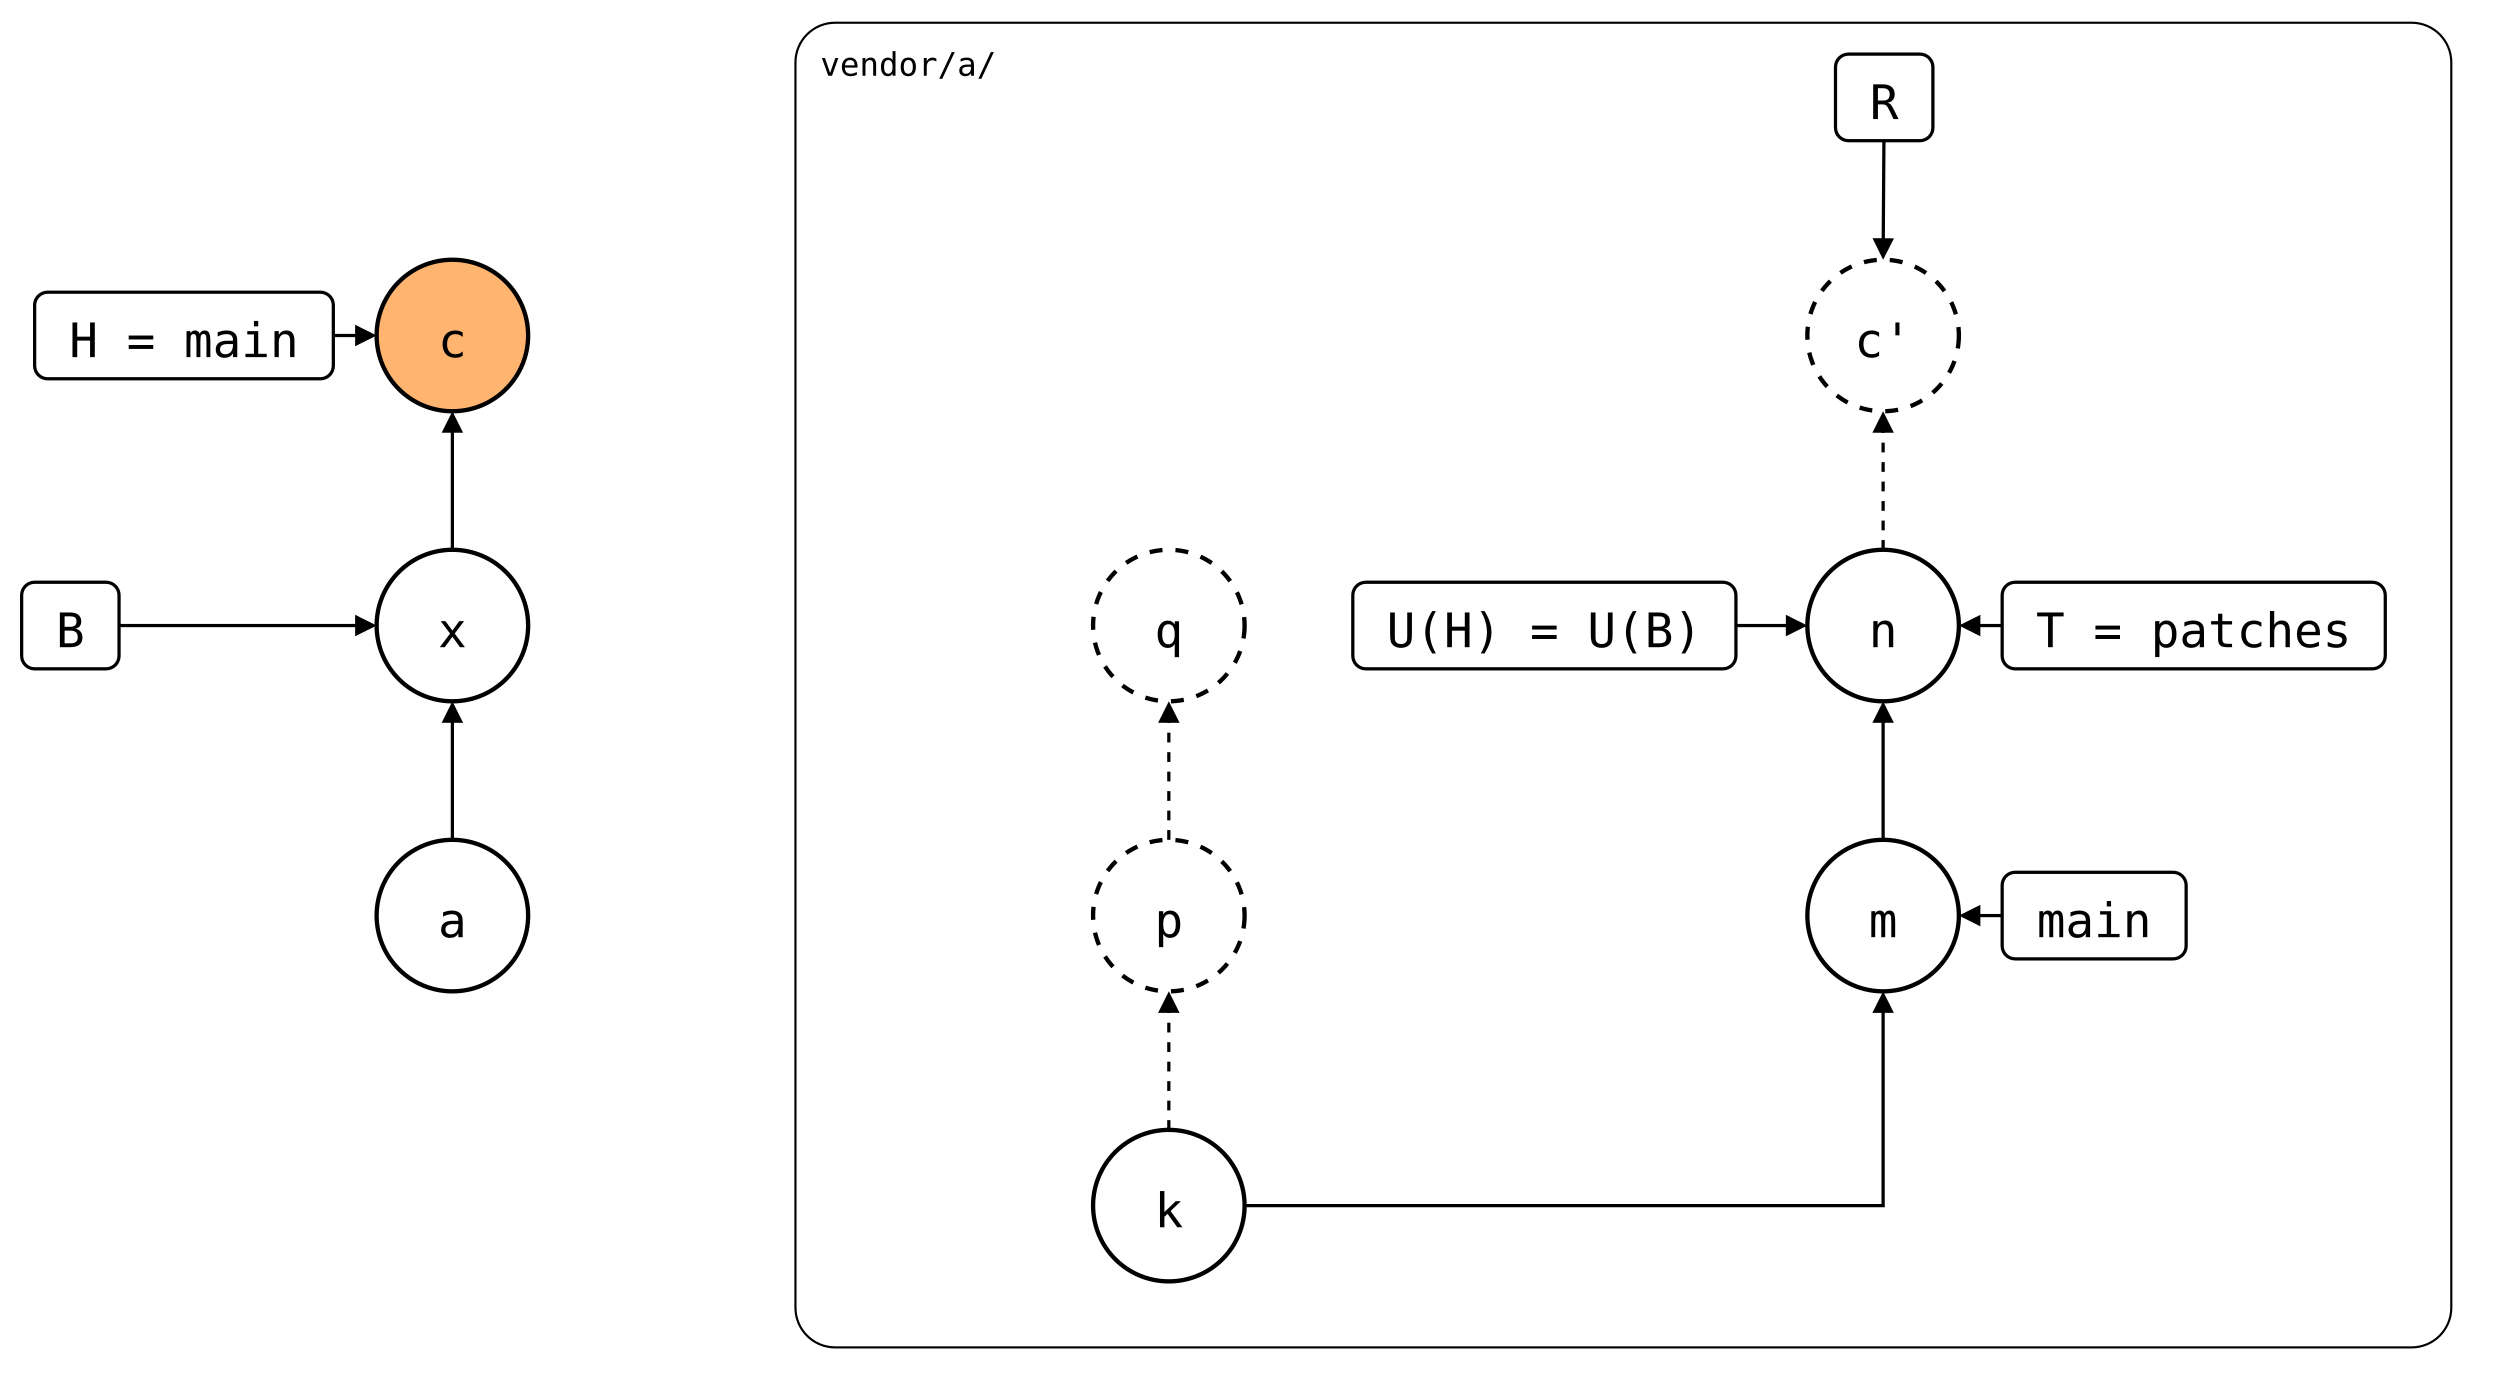
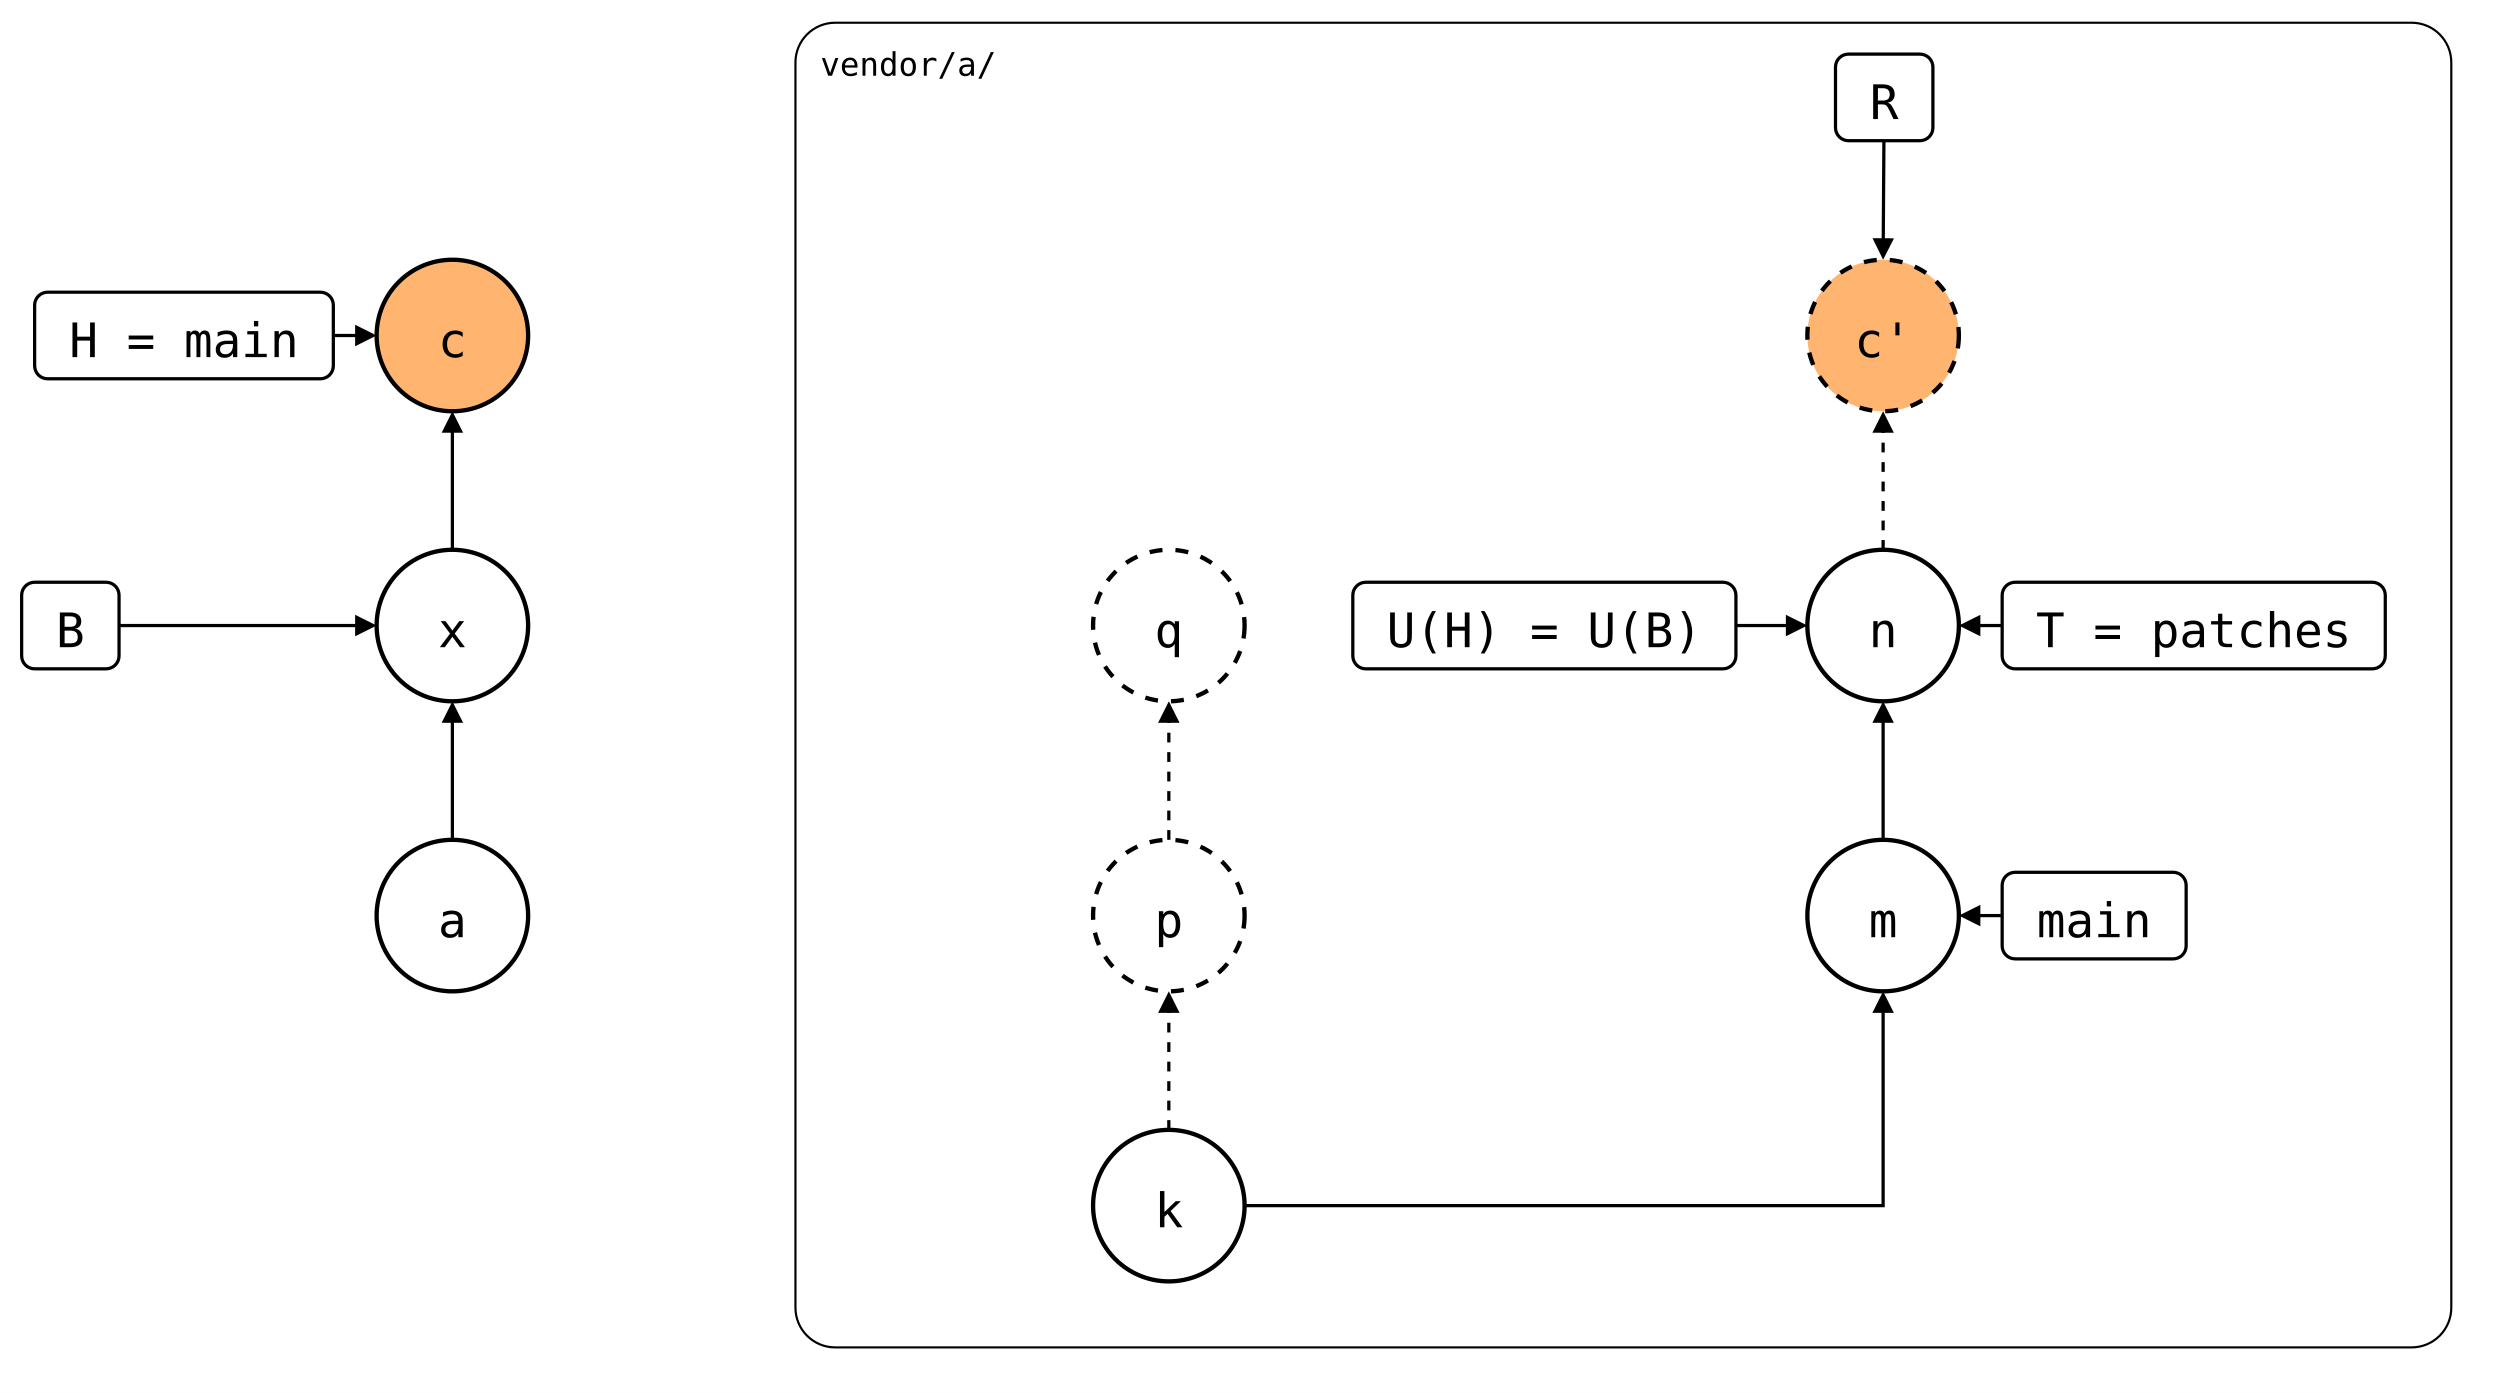
- <svg xmlns="http://www.w3.org/2000/svg" style="background: #ffffff; background-color: light-dark(#ffffff, #121212); color-scheme: light dark;" version="1.1" width="1155px" height="644px" viewBox="0 0 1155 644" id="ge-svg-wr0S_TlUBBUvi3v_3oKM" content="&lt;mxfile host=&quot;Electron&quot;&gt;&#10;  &lt;diagram name=&quot;rebased-onto-pull&quot; id=&quot;rebased-onto-pull&quot;&gt;&#10;    &lt;mxGraphModel grid=&quot;0&quot; gridSize=&quot;10&quot; guides=&quot;1&quot; tooltips=&quot;1&quot; connect=&quot;1&quot; arrows=&quot;1&quot; fold=&quot;0&quot; page=&quot;0&quot; pageScale=&quot;1&quot; pageWidth=&quot;850&quot; pageHeight=&quot;1100&quot; background=&quot;#ffffff&quot; math=&quot;0&quot; shadow=&quot;0&quot;&gt;&#10;      &lt;root&gt;&#10;        &lt;mxCell id=&quot;0&quot; /&gt;&#10;        &lt;mxCell id=&quot;1&quot; parent=&quot;0&quot; /&gt;&#10;        &lt;mxCell id=&quot;lane&quot; parent=&quot;1&quot; style=&quot;rounded=1;arcSize=3;fillColor=none;strokeWidth=1;fontSize=15;verticalAlign=top;align=left;spacingLeft=10;spacingTop=4;fontFamily=Roboto Mono,monospace;&quot; value=&quot;vendor/a/&quot; vertex=&quot;1&quot;&gt;&#10;          &lt;mxGeometry height=&quot;612&quot; width=&quot;765&quot; x=&quot;422&quot; y=&quot;30&quot; as=&quot;geometry&quot; /&gt;&#10;        &lt;/mxCell&gt;&#10;        &lt;mxCell id=&quot;k&quot; parent=&quot;1&quot; style=&quot;ellipse;aspect=fixed;strokeWidth=2;fontSize=22;fontFamily=Roboto Mono,monospace;&quot; value=&quot;k&quot; vertex=&quot;1&quot;&gt;&#10;          &lt;mxGeometry height=&quot;70&quot; width=&quot;70&quot; x=&quot;560&quot; y=&quot;542&quot; as=&quot;geometry&quot; /&gt;&#10;        &lt;/mxCell&gt;&#10;        &lt;mxCell id=&quot;p&quot; parent=&quot;1&quot; style=&quot;ellipse;aspect=fixed;strokeWidth=2;fontSize=22;fontFamily=Roboto Mono,monospace;dashed=1;&quot; value=&quot;p&quot; vertex=&quot;1&quot;&gt;&#10;          &lt;mxGeometry height=&quot;70&quot; width=&quot;70&quot; x=&quot;560&quot; y=&quot;408&quot; as=&quot;geometry&quot; /&gt;&#10;        &lt;/mxCell&gt;&#10;        &lt;mxCell id=&quot;q&quot; parent=&quot;1&quot; style=&quot;ellipse;aspect=fixed;strokeWidth=2;fontSize=22;fontFamily=Roboto Mono,monospace;dashed=1;&quot; value=&quot;q&quot; vertex=&quot;1&quot;&gt;&#10;          &lt;mxGeometry height=&quot;70&quot; width=&quot;70&quot; x=&quot;560&quot; y=&quot;274&quot; as=&quot;geometry&quot; /&gt;&#10;        &lt;/mxCell&gt;&#10;        &lt;mxCell id=&quot;m&quot; parent=&quot;1&quot; style=&quot;ellipse;aspect=fixed;strokeWidth=2;fontSize=22;fontFamily=Roboto Mono,monospace;&quot; value=&quot;m&quot; vertex=&quot;1&quot;&gt;&#10;          &lt;mxGeometry height=&quot;70&quot; width=&quot;70&quot; x=&quot;890&quot; y=&quot;408&quot; as=&quot;geometry&quot; /&gt;&#10;        &lt;/mxCell&gt;&#10;        &lt;mxCell id=&quot;n&quot; parent=&quot;1&quot; style=&quot;ellipse;aspect=fixed;strokeWidth=2;fontSize=22;fontFamily=Roboto Mono,monospace;&quot; value=&quot;n&quot; vertex=&quot;1&quot;&gt;&#10;          &lt;mxGeometry height=&quot;70&quot; width=&quot;70&quot; x=&quot;890&quot; y=&quot;274&quot; as=&quot;geometry&quot; /&gt;&#10;        &lt;/mxCell&gt;&#10;        &lt;mxCell id=&quot;c2&quot; parent=&quot;1&quot; style=&quot;ellipse;aspect=fixed;strokeWidth=2;fontSize=22;fontFamily=Roboto Mono,monospace;dashed=1;&quot; value=&quot;c&amp;#39;&quot; vertex=&quot;1&quot;&gt;&#10;          &lt;mxGeometry height=&quot;70&quot; width=&quot;70&quot; x=&quot;890&quot; y=&quot;140&quot; as=&quot;geometry&quot; /&gt;&#10;        &lt;/mxCell&gt;&#10;        &lt;mxCell id=&quot;a&quot; parent=&quot;1&quot; style=&quot;ellipse;aspect=fixed;strokeWidth=2;fontSize=22;fontFamily=Roboto Mono,monospace;&quot; value=&quot;a&quot; vertex=&quot;1&quot;&gt;&#10;          &lt;mxGeometry height=&quot;70&quot; width=&quot;70&quot; x=&quot;229&quot; y=&quot;408&quot; as=&quot;geometry&quot; /&gt;&#10;        &lt;/mxCell&gt;&#10;        &lt;mxCell id=&quot;x&quot; parent=&quot;1&quot; style=&quot;ellipse;aspect=fixed;strokeWidth=2;fontSize=22;fontFamily=Roboto Mono,monospace;&quot; value=&quot;x&quot; vertex=&quot;1&quot;&gt;&#10;          &lt;mxGeometry height=&quot;70&quot; width=&quot;70&quot; x=&quot;229&quot; y=&quot;274&quot; as=&quot;geometry&quot; /&gt;&#10;        &lt;/mxCell&gt;&#10;        &lt;mxCell id=&quot;c&quot; parent=&quot;1&quot; style=&quot;ellipse;aspect=fixed;strokeWidth=2;fontSize=22;fontFamily=Roboto Mono,monospace;fillColor=#FFB570;&quot; value=&quot;c&quot; vertex=&quot;1&quot;&gt;&#10;          &lt;mxGeometry height=&quot;70&quot; width=&quot;70&quot; x=&quot;229&quot; y=&quot;140&quot; as=&quot;geometry&quot; /&gt;&#10;        &lt;/mxCell&gt;&#10;        &lt;mxCell id=&quot;h&quot; parent=&quot;1&quot; style=&quot;rounded=1;strokeWidth=1.5;fontSize=22;fontFamily=Roboto Mono,monospace;&quot; value=&quot;H = main&quot; vertex=&quot;1&quot;&gt;&#10;          &lt;mxGeometry height=&quot;40&quot; width=&quot;138&quot; x=&quot;71&quot; y=&quot;155&quot; as=&quot;geometry&quot; /&gt;&#10;        &lt;/mxCell&gt;&#10;        &lt;mxCell id=&quot;bb&quot; parent=&quot;1&quot; style=&quot;rounded=1;strokeWidth=1.5;fontSize=22;fontFamily=Roboto Mono,monospace;&quot; value=&quot;B&quot; vertex=&quot;1&quot;&gt;&#10;          &lt;mxGeometry height=&quot;40&quot; width=&quot;45&quot; x=&quot;65&quot; y=&quot;289&quot; as=&quot;geometry&quot; /&gt;&#10;        &lt;/mxCell&gt;&#10;        &lt;mxCell id=&quot;r&quot; parent=&quot;1&quot; style=&quot;rounded=1;strokeWidth=1.5;fontSize=22;fontFamily=Roboto Mono,monospace;&quot; value=&quot;R&quot; vertex=&quot;1&quot;&gt;&#10;          &lt;mxGeometry height=&quot;40&quot; width=&quot;45&quot; x=&quot;903&quot; y=&quot;45&quot; as=&quot;geometry&quot; /&gt;&#10;        &lt;/mxCell&gt;&#10;        &lt;mxCell id=&quot;u&quot; parent=&quot;1&quot; style=&quot;rounded=1;strokeWidth=1.5;fontSize=22;fontFamily=Roboto Mono,monospace;&quot; value=&quot;U(H) = U(B)&quot; vertex=&quot;1&quot;&gt;&#10;          &lt;mxGeometry height=&quot;40&quot; width=&quot;177&quot; x=&quot;680&quot; y=&quot;289&quot; as=&quot;geometry&quot; /&gt;&#10;        &lt;/mxCell&gt;&#10;        &lt;mxCell id=&quot;bn&quot; parent=&quot;1&quot; style=&quot;rounded=1;strokeWidth=1.5;fontSize=22;fontFamily=Roboto Mono,monospace;&quot; value=&quot;T = patches&quot; vertex=&quot;1&quot;&gt;&#10;          &lt;mxGeometry height=&quot;40&quot; width=&quot;177&quot; x=&quot;980&quot; y=&quot;289&quot; as=&quot;geometry&quot; /&gt;&#10;        &lt;/mxCell&gt;&#10;        &lt;mxCell id=&quot;bm&quot; parent=&quot;1&quot; style=&quot;rounded=1;strokeWidth=1.5;fontSize=22;fontFamily=Roboto Mono,monospace;&quot; value=&quot;main&quot; vertex=&quot;1&quot;&gt;&#10;          &lt;mxGeometry height=&quot;40&quot; width=&quot;85&quot; x=&quot;980&quot; y=&quot;423&quot; as=&quot;geometry&quot; /&gt;&#10;        &lt;/mxCell&gt;&#10;        &lt;mxCell id=&quot;e1&quot; edge=&quot;1&quot; parent=&quot;1&quot; source=&quot;k&quot; style=&quot;endArrow=block;endFill=1;html=1;strokeWidth=1.5;rounded=0;dashed=1;&quot; target=&quot;p&quot;&gt;&#10;          &lt;mxGeometry relative=&quot;1&quot; as=&quot;geometry&quot; /&gt;&#10;        &lt;/mxCell&gt;&#10;        &lt;mxCell id=&quot;e2&quot; edge=&quot;1&quot; parent=&quot;1&quot; source=&quot;p&quot; style=&quot;endArrow=block;endFill=1;html=1;strokeWidth=1.5;rounded=0;dashed=1;&quot; target=&quot;q&quot;&gt;&#10;          &lt;mxGeometry relative=&quot;1&quot; as=&quot;geometry&quot; /&gt;&#10;        &lt;/mxCell&gt;&#10;        &lt;mxCell id=&quot;e3&quot; edge=&quot;1&quot; parent=&quot;1&quot; source=&quot;k&quot; style=&quot;edgeStyle=orthogonalEdgeStyle;exitX=1;exitY=0.5;entryX=0.5;entryY=1;endArrow=block;endFill=1;html=1;strokeWidth=1.5;rounded=0;&quot; target=&quot;m&quot;&gt;&#10;          &lt;mxGeometry relative=&quot;1&quot; as=&quot;geometry&quot; /&gt;&#10;        &lt;/mxCell&gt;&#10;        &lt;mxCell id=&quot;e4&quot; edge=&quot;1&quot; parent=&quot;1&quot; source=&quot;m&quot; style=&quot;endArrow=block;endFill=1;html=1;strokeWidth=1.5;rounded=0;&quot; target=&quot;n&quot;&gt;&#10;          &lt;mxGeometry relative=&quot;1&quot; as=&quot;geometry&quot; /&gt;&#10;        &lt;/mxCell&gt;&#10;        &lt;mxCell id=&quot;e5&quot; edge=&quot;1&quot; parent=&quot;1&quot; source=&quot;n&quot; style=&quot;endArrow=block;endFill=1;html=1;strokeWidth=1.5;rounded=0;dashed=1;&quot; target=&quot;c2&quot;&gt;&#10;          &lt;mxGeometry relative=&quot;1&quot; as=&quot;geometry&quot; /&gt;&#10;        &lt;/mxCell&gt;&#10;        &lt;mxCell id=&quot;e6&quot; edge=&quot;1&quot; parent=&quot;1&quot; source=&quot;a&quot; style=&quot;endArrow=block;endFill=1;html=1;strokeWidth=1.5;rounded=0;&quot; target=&quot;x&quot;&gt;&#10;          &lt;mxGeometry relative=&quot;1&quot; as=&quot;geometry&quot; /&gt;&#10;        &lt;/mxCell&gt;&#10;        &lt;mxCell id=&quot;e7&quot; edge=&quot;1&quot; parent=&quot;1&quot; source=&quot;x&quot; style=&quot;endArrow=block;endFill=1;html=1;strokeWidth=1.5;rounded=0;&quot; target=&quot;c&quot;&gt;&#10;          &lt;mxGeometry relative=&quot;1&quot; as=&quot;geometry&quot; /&gt;&#10;        &lt;/mxCell&gt;&#10;        &lt;mxCell id=&quot;e8&quot; edge=&quot;1&quot; parent=&quot;1&quot; source=&quot;h&quot; style=&quot;endArrow=block;endFill=1;html=1;strokeWidth=1.5;rounded=0;&quot; target=&quot;c&quot;&gt;&#10;          &lt;mxGeometry relative=&quot;1&quot; as=&quot;geometry&quot; /&gt;&#10;        &lt;/mxCell&gt;&#10;        &lt;mxCell id=&quot;e9&quot; edge=&quot;1&quot; parent=&quot;1&quot; source=&quot;bb&quot; style=&quot;endArrow=block;endFill=1;html=1;strokeWidth=1.5;rounded=0;&quot; target=&quot;x&quot;&gt;&#10;          &lt;mxGeometry relative=&quot;1&quot; as=&quot;geometry&quot; /&gt;&#10;        &lt;/mxCell&gt;&#10;        &lt;mxCell id=&quot;e10&quot; edge=&quot;1&quot; parent=&quot;1&quot; source=&quot;r&quot; style=&quot;endArrow=block;endFill=1;html=1;strokeWidth=1.5;rounded=0;&quot; target=&quot;c2&quot;&gt;&#10;          &lt;mxGeometry relative=&quot;1&quot; as=&quot;geometry&quot; /&gt;&#10;        &lt;/mxCell&gt;&#10;        &lt;mxCell id=&quot;e11&quot; edge=&quot;1&quot; parent=&quot;1&quot; source=&quot;u&quot; style=&quot;endArrow=block;endFill=1;html=1;strokeWidth=1.5;rounded=0;&quot; target=&quot;n&quot;&gt;&#10;          &lt;mxGeometry relative=&quot;1&quot; as=&quot;geometry&quot; /&gt;&#10;        &lt;/mxCell&gt;&#10;        &lt;mxCell id=&quot;e12&quot; edge=&quot;1&quot; parent=&quot;1&quot; source=&quot;bn&quot; style=&quot;endArrow=block;endFill=1;html=1;strokeWidth=1.5;rounded=0;&quot; target=&quot;n&quot;&gt;&#10;          &lt;mxGeometry relative=&quot;1&quot; as=&quot;geometry&quot; /&gt;&#10;        &lt;/mxCell&gt;&#10;        &lt;mxCell id=&quot;e13&quot; edge=&quot;1&quot; parent=&quot;1&quot; source=&quot;bm&quot; style=&quot;endArrow=block;endFill=1;html=1;strokeWidth=1.5;rounded=0;&quot; target=&quot;m&quot;&gt;&#10;          &lt;mxGeometry relative=&quot;1&quot; as=&quot;geometry&quot; /&gt;&#10;        &lt;/mxCell&gt;&#10;      &lt;/root&gt;&#10;    &lt;/mxGraphModel&gt;&#10;  &lt;/diagram&gt;&#10;&lt;/mxfile&gt;&#10;">
-   <style type="text/css">@supports (color: light-dark(#000, #fff)) { #ge-svg-wr0S_TlUBBUvi3v_3oKM { --ge-adaptive-bg: light-dark(#ffffff, var(--ge-dark-color, #121212)); } }</style>
+ <svg xmlns="http://www.w3.org/2000/svg" style="background: #ffffff; background-color: light-dark(#ffffff, #121212); color-scheme: light dark;" version="1.1" width="1155px" height="644px" viewBox="0 0 1155 644" id="ge-svg-mASnPTpsB99NLcZbuswx" content="&lt;mxfile host=&quot;Electron&quot;&gt;&#10;  &lt;diagram name=&quot;rebased-onto-pull&quot; id=&quot;rebased-onto-pull&quot;&gt;&#10;    &lt;mxGraphModel grid=&quot;0&quot; gridSize=&quot;10&quot; guides=&quot;1&quot; tooltips=&quot;1&quot; connect=&quot;1&quot; arrows=&quot;1&quot; fold=&quot;0&quot; page=&quot;0&quot; pageScale=&quot;1&quot; pageWidth=&quot;850&quot; pageHeight=&quot;1100&quot; background=&quot;#ffffff&quot; math=&quot;0&quot; shadow=&quot;0&quot;&gt;&#10;      &lt;root&gt;&#10;        &lt;mxCell id=&quot;0&quot; /&gt;&#10;        &lt;mxCell id=&quot;1&quot; parent=&quot;0&quot; /&gt;&#10;        &lt;mxCell id=&quot;lane&quot; parent=&quot;1&quot; style=&quot;rounded=1;arcSize=3;fillColor=none;strokeWidth=1;fontSize=15;verticalAlign=top;align=left;spacingLeft=10;spacingTop=4;fontFamily=Roboto Mono,monospace;&quot; value=&quot;vendor/a/&quot; vertex=&quot;1&quot;&gt;&#10;          &lt;mxGeometry height=&quot;612&quot; width=&quot;765&quot; x=&quot;422&quot; y=&quot;30&quot; as=&quot;geometry&quot; /&gt;&#10;        &lt;/mxCell&gt;&#10;        &lt;mxCell id=&quot;k&quot; parent=&quot;1&quot; style=&quot;ellipse;aspect=fixed;strokeWidth=2;fontSize=22;fontFamily=Roboto Mono,monospace;&quot; value=&quot;k&quot; vertex=&quot;1&quot;&gt;&#10;          &lt;mxGeometry height=&quot;70&quot; width=&quot;70&quot; x=&quot;560&quot; y=&quot;542&quot; as=&quot;geometry&quot; /&gt;&#10;        &lt;/mxCell&gt;&#10;        &lt;mxCell id=&quot;p&quot; parent=&quot;1&quot; style=&quot;ellipse;aspect=fixed;strokeWidth=2;fontSize=22;fontFamily=Roboto Mono,monospace;dashed=1;&quot; value=&quot;p&quot; vertex=&quot;1&quot;&gt;&#10;          &lt;mxGeometry height=&quot;70&quot; width=&quot;70&quot; x=&quot;560&quot; y=&quot;408&quot; as=&quot;geometry&quot; /&gt;&#10;        &lt;/mxCell&gt;&#10;        &lt;mxCell id=&quot;q&quot; parent=&quot;1&quot; style=&quot;ellipse;aspect=fixed;strokeWidth=2;fontSize=22;fontFamily=Roboto Mono,monospace;dashed=1;&quot; value=&quot;q&quot; vertex=&quot;1&quot;&gt;&#10;          &lt;mxGeometry height=&quot;70&quot; width=&quot;70&quot; x=&quot;560&quot; y=&quot;274&quot; as=&quot;geometry&quot; /&gt;&#10;        &lt;/mxCell&gt;&#10;        &lt;mxCell id=&quot;m&quot; parent=&quot;1&quot; style=&quot;ellipse;aspect=fixed;strokeWidth=2;fontSize=22;fontFamily=Roboto Mono,monospace;&quot; value=&quot;m&quot; vertex=&quot;1&quot;&gt;&#10;          &lt;mxGeometry height=&quot;70&quot; width=&quot;70&quot; x=&quot;890&quot; y=&quot;408&quot; as=&quot;geometry&quot; /&gt;&#10;        &lt;/mxCell&gt;&#10;        &lt;mxCell id=&quot;n&quot; parent=&quot;1&quot; style=&quot;ellipse;aspect=fixed;strokeWidth=2;fontSize=22;fontFamily=Roboto Mono,monospace;&quot; value=&quot;n&quot; vertex=&quot;1&quot;&gt;&#10;          &lt;mxGeometry height=&quot;70&quot; width=&quot;70&quot; x=&quot;890&quot; y=&quot;274&quot; as=&quot;geometry&quot; /&gt;&#10;        &lt;/mxCell&gt;&#10;        &lt;mxCell id=&quot;c2&quot; parent=&quot;1&quot; style=&quot;ellipse;aspect=fixed;strokeWidth=2;fontSize=22;fontFamily=Roboto Mono,monospace;dashed=1;fillColor=#FFB570;&quot; value=&quot;c&amp;#39;&quot; vertex=&quot;1&quot;&gt;&#10;          &lt;mxGeometry height=&quot;70&quot; width=&quot;70&quot; x=&quot;890&quot; y=&quot;140&quot; as=&quot;geometry&quot; /&gt;&#10;        &lt;/mxCell&gt;&#10;        &lt;mxCell id=&quot;a&quot; parent=&quot;1&quot; style=&quot;ellipse;aspect=fixed;strokeWidth=2;fontSize=22;fontFamily=Roboto Mono,monospace;&quot; value=&quot;a&quot; vertex=&quot;1&quot;&gt;&#10;          &lt;mxGeometry height=&quot;70&quot; width=&quot;70&quot; x=&quot;229&quot; y=&quot;408&quot; as=&quot;geometry&quot; /&gt;&#10;        &lt;/mxCell&gt;&#10;        &lt;mxCell id=&quot;x&quot; parent=&quot;1&quot; style=&quot;ellipse;aspect=fixed;strokeWidth=2;fontSize=22;fontFamily=Roboto Mono,monospace;&quot; value=&quot;x&quot; vertex=&quot;1&quot;&gt;&#10;          &lt;mxGeometry height=&quot;70&quot; width=&quot;70&quot; x=&quot;229&quot; y=&quot;274&quot; as=&quot;geometry&quot; /&gt;&#10;        &lt;/mxCell&gt;&#10;        &lt;mxCell id=&quot;c&quot; parent=&quot;1&quot; style=&quot;ellipse;aspect=fixed;strokeWidth=2;fontSize=22;fontFamily=Roboto Mono,monospace;fillColor=#FFB570;&quot; value=&quot;c&quot; vertex=&quot;1&quot;&gt;&#10;          &lt;mxGeometry height=&quot;70&quot; width=&quot;70&quot; x=&quot;229&quot; y=&quot;140&quot; as=&quot;geometry&quot; /&gt;&#10;        &lt;/mxCell&gt;&#10;        &lt;mxCell id=&quot;h&quot; parent=&quot;1&quot; style=&quot;rounded=1;strokeWidth=1.5;fontSize=22;fontFamily=Roboto Mono,monospace;&quot; value=&quot;H = main&quot; vertex=&quot;1&quot;&gt;&#10;          &lt;mxGeometry height=&quot;40&quot; width=&quot;138&quot; x=&quot;71&quot; y=&quot;155&quot; as=&quot;geometry&quot; /&gt;&#10;        &lt;/mxCell&gt;&#10;        &lt;mxCell id=&quot;bb&quot; parent=&quot;1&quot; style=&quot;rounded=1;strokeWidth=1.5;fontSize=22;fontFamily=Roboto Mono,monospace;&quot; value=&quot;B&quot; vertex=&quot;1&quot;&gt;&#10;          &lt;mxGeometry height=&quot;40&quot; width=&quot;45&quot; x=&quot;65&quot; y=&quot;289&quot; as=&quot;geometry&quot; /&gt;&#10;        &lt;/mxCell&gt;&#10;        &lt;mxCell id=&quot;r&quot; parent=&quot;1&quot; style=&quot;rounded=1;strokeWidth=1.5;fontSize=22;fontFamily=Roboto Mono,monospace;&quot; value=&quot;R&quot; vertex=&quot;1&quot;&gt;&#10;          &lt;mxGeometry height=&quot;40&quot; width=&quot;45&quot; x=&quot;903&quot; y=&quot;45&quot; as=&quot;geometry&quot; /&gt;&#10;        &lt;/mxCell&gt;&#10;        &lt;mxCell id=&quot;u&quot; parent=&quot;1&quot; style=&quot;rounded=1;strokeWidth=1.5;fontSize=22;fontFamily=Roboto Mono,monospace;&quot; value=&quot;U(H) = U(B)&quot; vertex=&quot;1&quot;&gt;&#10;          &lt;mxGeometry height=&quot;40&quot; width=&quot;177&quot; x=&quot;680&quot; y=&quot;289&quot; as=&quot;geometry&quot; /&gt;&#10;        &lt;/mxCell&gt;&#10;        &lt;mxCell id=&quot;bn&quot; parent=&quot;1&quot; style=&quot;rounded=1;strokeWidth=1.5;fontSize=22;fontFamily=Roboto Mono,monospace;&quot; value=&quot;T = patches&quot; vertex=&quot;1&quot;&gt;&#10;          &lt;mxGeometry height=&quot;40&quot; width=&quot;177&quot; x=&quot;980&quot; y=&quot;289&quot; as=&quot;geometry&quot; /&gt;&#10;        &lt;/mxCell&gt;&#10;        &lt;mxCell id=&quot;bm&quot; parent=&quot;1&quot; style=&quot;rounded=1;strokeWidth=1.5;fontSize=22;fontFamily=Roboto Mono,monospace;&quot; value=&quot;main&quot; vertex=&quot;1&quot;&gt;&#10;          &lt;mxGeometry height=&quot;40&quot; width=&quot;85&quot; x=&quot;980&quot; y=&quot;423&quot; as=&quot;geometry&quot; /&gt;&#10;        &lt;/mxCell&gt;&#10;        &lt;mxCell id=&quot;e1&quot; edge=&quot;1&quot; parent=&quot;1&quot; source=&quot;k&quot; style=&quot;endArrow=block;endFill=1;html=1;strokeWidth=1.5;rounded=0;dashed=1;&quot; target=&quot;p&quot;&gt;&#10;          &lt;mxGeometry relative=&quot;1&quot; as=&quot;geometry&quot; /&gt;&#10;        &lt;/mxCell&gt;&#10;        &lt;mxCell id=&quot;e2&quot; edge=&quot;1&quot; parent=&quot;1&quot; source=&quot;p&quot; style=&quot;endArrow=block;endFill=1;html=1;strokeWidth=1.5;rounded=0;dashed=1;&quot; target=&quot;q&quot;&gt;&#10;          &lt;mxGeometry relative=&quot;1&quot; as=&quot;geometry&quot; /&gt;&#10;        &lt;/mxCell&gt;&#10;        &lt;mxCell id=&quot;e3&quot; edge=&quot;1&quot; parent=&quot;1&quot; source=&quot;k&quot; style=&quot;edgeStyle=orthogonalEdgeStyle;exitX=1;exitY=0.5;entryX=0.5;entryY=1;endArrow=block;endFill=1;html=1;strokeWidth=1.5;rounded=0;&quot; target=&quot;m&quot;&gt;&#10;          &lt;mxGeometry relative=&quot;1&quot; as=&quot;geometry&quot; /&gt;&#10;        &lt;/mxCell&gt;&#10;        &lt;mxCell id=&quot;e4&quot; edge=&quot;1&quot; parent=&quot;1&quot; source=&quot;m&quot; style=&quot;endArrow=block;endFill=1;html=1;strokeWidth=1.5;rounded=0;&quot; target=&quot;n&quot;&gt;&#10;          &lt;mxGeometry relative=&quot;1&quot; as=&quot;geometry&quot; /&gt;&#10;        &lt;/mxCell&gt;&#10;        &lt;mxCell id=&quot;e5&quot; edge=&quot;1&quot; parent=&quot;1&quot; source=&quot;n&quot; style=&quot;endArrow=block;endFill=1;html=1;strokeWidth=1.5;rounded=0;dashed=1;&quot; target=&quot;c2&quot;&gt;&#10;          &lt;mxGeometry relative=&quot;1&quot; as=&quot;geometry&quot; /&gt;&#10;        &lt;/mxCell&gt;&#10;        &lt;mxCell id=&quot;e6&quot; edge=&quot;1&quot; parent=&quot;1&quot; source=&quot;a&quot; style=&quot;endArrow=block;endFill=1;html=1;strokeWidth=1.5;rounded=0;&quot; target=&quot;x&quot;&gt;&#10;          &lt;mxGeometry relative=&quot;1&quot; as=&quot;geometry&quot; /&gt;&#10;        &lt;/mxCell&gt;&#10;        &lt;mxCell id=&quot;e7&quot; edge=&quot;1&quot; parent=&quot;1&quot; source=&quot;x&quot; style=&quot;endArrow=block;endFill=1;html=1;strokeWidth=1.5;rounded=0;&quot; target=&quot;c&quot;&gt;&#10;          &lt;mxGeometry relative=&quot;1&quot; as=&quot;geometry&quot; /&gt;&#10;        &lt;/mxCell&gt;&#10;        &lt;mxCell id=&quot;e8&quot; edge=&quot;1&quot; parent=&quot;1&quot; source=&quot;h&quot; style=&quot;endArrow=block;endFill=1;html=1;strokeWidth=1.5;rounded=0;&quot; target=&quot;c&quot;&gt;&#10;          &lt;mxGeometry relative=&quot;1&quot; as=&quot;geometry&quot; /&gt;&#10;        &lt;/mxCell&gt;&#10;        &lt;mxCell id=&quot;e9&quot; edge=&quot;1&quot; parent=&quot;1&quot; source=&quot;bb&quot; style=&quot;endArrow=block;endFill=1;html=1;strokeWidth=1.5;rounded=0;&quot; target=&quot;x&quot;&gt;&#10;          &lt;mxGeometry relative=&quot;1&quot; as=&quot;geometry&quot; /&gt;&#10;        &lt;/mxCell&gt;&#10;        &lt;mxCell id=&quot;e10&quot; edge=&quot;1&quot; parent=&quot;1&quot; source=&quot;r&quot; style=&quot;endArrow=block;endFill=1;html=1;strokeWidth=1.5;rounded=0;&quot; target=&quot;c2&quot;&gt;&#10;          &lt;mxGeometry relative=&quot;1&quot; as=&quot;geometry&quot; /&gt;&#10;        &lt;/mxCell&gt;&#10;        &lt;mxCell id=&quot;e11&quot; edge=&quot;1&quot; parent=&quot;1&quot; source=&quot;u&quot; style=&quot;endArrow=block;endFill=1;html=1;strokeWidth=1.5;rounded=0;&quot; target=&quot;n&quot;&gt;&#10;          &lt;mxGeometry relative=&quot;1&quot; as=&quot;geometry&quot; /&gt;&#10;        &lt;/mxCell&gt;&#10;        &lt;mxCell id=&quot;e12&quot; edge=&quot;1&quot; parent=&quot;1&quot; source=&quot;bn&quot; style=&quot;endArrow=block;endFill=1;html=1;strokeWidth=1.5;rounded=0;&quot; target=&quot;n&quot;&gt;&#10;          &lt;mxGeometry relative=&quot;1&quot; as=&quot;geometry&quot; /&gt;&#10;        &lt;/mxCell&gt;&#10;        &lt;mxCell id=&quot;e13&quot; edge=&quot;1&quot; parent=&quot;1&quot; source=&quot;bm&quot; style=&quot;endArrow=block;endFill=1;html=1;strokeWidth=1.5;rounded=0;&quot; target=&quot;m&quot;&gt;&#10;          &lt;mxGeometry relative=&quot;1&quot; as=&quot;geometry&quot; /&gt;&#10;        &lt;/mxCell&gt;&#10;      &lt;/root&gt;&#10;    &lt;/mxGraphModel&gt;&#10;  &lt;/diagram&gt;&#10;&lt;/mxfile&gt;&#10;">
+   <style type="text/css">@supports (color: light-dark(#000, #fff)) { #ge-svg-mASnPTpsB99NLcZbuswx { --ge-adaptive-bg: light-dark(#ffffff, var(--ge-dark-color, #121212)); } }</style>
  <defs />
  <rect fill="#ffffff" width="100%" height="100%" x="0" y="0" style="fill: light-dark(rgb(255, 255, 255), rgb(18, 18, 18));" />
  <g>
    <g data-cell-id="0">
      <g data-cell-id="1">
        <g data-cell-id="lane">
          <g transform="translate(0.5,0.5)">
            <rect x="367" y="10" width="765" height="612" rx="18.36" ry="18.36" fill="none" stroke="#000000" pointer-events="all" style="stroke: light-dark(rgb(0, 0, 0), rgb(255, 255, 255));" />
          </g>
          <g>
            <g fill="#000000" font-family="'Roboto Mono', monospace" text-anchor="start" font-size="15px" style="fill: light-dark(rgb(0, 0, 0), rgb(255, 255, 255));">
              <text x="379" y="35">vendor/a/</text>
            </g>
          </g>
        </g>
        <g data-cell-id="k">
          <g>
            <ellipse cx="540" cy="557" rx="35" ry="35" fill="#ffffff" stroke="#000000" stroke-width="2" pointer-events="all" style="fill: var(--ge-adaptive-bg, #ffffff); stroke: light-dark(rgb(0, 0, 0), rgb(255, 255, 255));" />
          </g>
          <g>
            <g fill="#000000" font-family="'Roboto Mono', monospace" text-anchor="middle" font-size="22px" style="fill: light-dark(rgb(0, 0, 0), rgb(255, 255, 255));">
              <text x="540" y="567">k</text>
            </g>
          </g>
        </g>
        <g data-cell-id="p">
          <g>
            <ellipse cx="540" cy="423" rx="35" ry="35" fill="#ffffff" stroke="#000000" stroke-width="2" stroke-dasharray="6 6" pointer-events="all" style="fill: var(--ge-adaptive-bg, #ffffff); stroke: light-dark(rgb(0, 0, 0), rgb(255, 255, 255));" />
          </g>
          <g>
            <g fill="#000000" font-family="'Roboto Mono', monospace" text-anchor="middle" font-size="22px" style="fill: light-dark(rgb(0, 0, 0), rgb(255, 255, 255));">
              <text x="540" y="433">p</text>
            </g>
          </g>
        </g>
        <g data-cell-id="q">
          <g>
            <ellipse cx="540" cy="289" rx="35" ry="35" fill="#ffffff" stroke="#000000" stroke-width="2" stroke-dasharray="6 6" pointer-events="all" style="fill: var(--ge-adaptive-bg, #ffffff); stroke: light-dark(rgb(0, 0, 0), rgb(255, 255, 255));" />
          </g>
          <g>
            <g fill="#000000" font-family="'Roboto Mono', monospace" text-anchor="middle" font-size="22px" style="fill: light-dark(rgb(0, 0, 0), rgb(255, 255, 255));">
              <text x="540" y="299">q</text>
            </g>
          </g>
        </g>
        <g data-cell-id="m">
          <g>
            <ellipse cx="870" cy="423" rx="35" ry="35" fill="#ffffff" stroke="#000000" stroke-width="2" pointer-events="all" style="fill: var(--ge-adaptive-bg, #ffffff); stroke: light-dark(rgb(0, 0, 0), rgb(255, 255, 255));" />
          </g>
          <g>
            <g fill="#000000" font-family="'Roboto Mono', monospace" text-anchor="middle" font-size="22px" style="fill: light-dark(rgb(0, 0, 0), rgb(255, 255, 255));">
              <text x="870" y="433">m</text>
            </g>
          </g>
        </g>
        <g data-cell-id="n">
          <g>
            <ellipse cx="870" cy="289" rx="35" ry="35" fill="#ffffff" stroke="#000000" stroke-width="2" pointer-events="all" style="fill: var(--ge-adaptive-bg, #ffffff); stroke: light-dark(rgb(0, 0, 0), rgb(255, 255, 255));" />
          </g>
          <g>
            <g fill="#000000" font-family="'Roboto Mono', monospace" text-anchor="middle" font-size="22px" style="fill: light-dark(rgb(0, 0, 0), rgb(255, 255, 255));">
              <text x="870" y="299">n</text>
            </g>
          </g>
        </g>
        <g data-cell-id="c2">
          <g>
-             <ellipse cx="870" cy="155" rx="35" ry="35" fill="#ffffff" stroke="#000000" stroke-width="2" stroke-dasharray="6 6" pointer-events="all" style="fill: var(--ge-adaptive-bg, #ffffff); stroke: light-dark(rgb(0, 0, 0), rgb(255, 255, 255));" />
+             <ellipse cx="870" cy="155" rx="35" ry="35" fill="#ffb570" stroke="#000000" stroke-width="2" stroke-dasharray="6 6" pointer-events="all" style="fill: light-dark(rgb(255, 181, 112), rgb(126, 63, 3)); stroke: light-dark(rgb(0, 0, 0), rgb(255, 255, 255));" />
          </g>
          <g>
            <g fill="#000000" font-family="'Roboto Mono', monospace" text-anchor="middle" font-size="22px" style="fill: light-dark(rgb(0, 0, 0), rgb(255, 255, 255));">
              <text x="870" y="165">c'</text>
            </g>
          </g>
        </g>
        <g data-cell-id="a">
          <g>
            <ellipse cx="209" cy="423" rx="35" ry="35" fill="#ffffff" stroke="#000000" stroke-width="2" pointer-events="all" style="fill: var(--ge-adaptive-bg, #ffffff); stroke: light-dark(rgb(0, 0, 0), rgb(255, 255, 255));" />
          </g>
          <g>
            <g fill="#000000" font-family="'Roboto Mono', monospace" text-anchor="middle" font-size="22px" style="fill: light-dark(rgb(0, 0, 0), rgb(255, 255, 255));">
              <text x="209" y="433">a</text>
            </g>
          </g>
        </g>
        <g data-cell-id="x">
          <g>
            <ellipse cx="209" cy="289" rx="35" ry="35" fill="#ffffff" stroke="#000000" stroke-width="2" pointer-events="all" style="fill: var(--ge-adaptive-bg, #ffffff); stroke: light-dark(rgb(0, 0, 0), rgb(255, 255, 255));" />
          </g>
          <g>
            <g fill="#000000" font-family="'Roboto Mono', monospace" text-anchor="middle" font-size="22px" style="fill: light-dark(rgb(0, 0, 0), rgb(255, 255, 255));">
              <text x="209" y="299">x</text>
            </g>
          </g>
        </g>
        <g data-cell-id="c">
          <g>
            <ellipse cx="209" cy="155" rx="35" ry="35" fill="#ffb570" stroke="#000000" stroke-width="2" pointer-events="all" style="fill: light-dark(rgb(255, 181, 112), rgb(126, 63, 3)); stroke: light-dark(rgb(0, 0, 0), rgb(255, 255, 255));" />
          </g>
          <g>
            <g fill="#000000" font-family="'Roboto Mono', monospace" text-anchor="middle" font-size="22px" style="fill: light-dark(rgb(0, 0, 0), rgb(255, 255, 255));">
              <text x="209" y="165">c</text>
            </g>
          </g>
        </g>
        <g data-cell-id="h">
          <g>
            <rect x="16" y="135" width="138" height="40" rx="6" ry="6" fill="#ffffff" stroke="#000000" stroke-width="1.5" pointer-events="all" style="fill: var(--ge-adaptive-bg, #ffffff); stroke: light-dark(rgb(0, 0, 0), rgb(255, 255, 255));" />
          </g>
          <g>
            <g fill="#000000" font-family="'Roboto Mono', monospace" text-anchor="middle" font-size="22px" style="fill: light-dark(rgb(0, 0, 0), rgb(255, 255, 255));">
              <text x="85" y="165">H = main</text>
            </g>
          </g>
        </g>
        <g data-cell-id="bb">
          <g>
            <rect x="10" y="269" width="45" height="40" rx="6" ry="6" fill="#ffffff" stroke="#000000" stroke-width="1.5" pointer-events="all" style="fill: var(--ge-adaptive-bg, #ffffff); stroke: light-dark(rgb(0, 0, 0), rgb(255, 255, 255));" />
          </g>
          <g>
            <g fill="#000000" font-family="'Roboto Mono', monospace" text-anchor="middle" font-size="22px" style="fill: light-dark(rgb(0, 0, 0), rgb(255, 255, 255));">
              <text x="32.5" y="299">B</text>
            </g>
          </g>
        </g>
        <g data-cell-id="r">
          <g>
            <rect x="848" y="25" width="45" height="40" rx="6" ry="6" fill="#ffffff" stroke="#000000" stroke-width="1.5" pointer-events="all" style="fill: var(--ge-adaptive-bg, #ffffff); stroke: light-dark(rgb(0, 0, 0), rgb(255, 255, 255));" />
          </g>
          <g>
            <g fill="#000000" font-family="'Roboto Mono', monospace" text-anchor="middle" font-size="22px" style="fill: light-dark(rgb(0, 0, 0), rgb(255, 255, 255));">
              <text x="870.5" y="55">R</text>
            </g>
          </g>
        </g>
        <g data-cell-id="u">
          <g>
            <rect x="625" y="269" width="177" height="40" rx="6" ry="6" fill="#ffffff" stroke="#000000" stroke-width="1.5" pointer-events="all" style="fill: var(--ge-adaptive-bg, #ffffff); stroke: light-dark(rgb(0, 0, 0), rgb(255, 255, 255));" />
          </g>
          <g>
            <g fill="#000000" font-family="'Roboto Mono', monospace" text-anchor="middle" font-size="22px" style="fill: light-dark(rgb(0, 0, 0), rgb(255, 255, 255));">
              <text x="713.5" y="299">U(H) = U(B)</text>
            </g>
          </g>
        </g>
        <g data-cell-id="bn">
          <g>
            <rect x="925" y="269" width="177" height="40" rx="6" ry="6" fill="#ffffff" stroke="#000000" stroke-width="1.5" pointer-events="all" style="fill: var(--ge-adaptive-bg, #ffffff); stroke: light-dark(rgb(0, 0, 0), rgb(255, 255, 255));" />
          </g>
          <g>
            <g fill="#000000" font-family="'Roboto Mono', monospace" text-anchor="middle" font-size="22px" style="fill: light-dark(rgb(0, 0, 0), rgb(255, 255, 255));">
              <text x="1013.5" y="299">T = patches</text>
            </g>
          </g>
        </g>
        <g data-cell-id="bm">
          <g>
            <rect x="925" y="403" width="85" height="40" rx="6" ry="6" fill="#ffffff" stroke="#000000" stroke-width="1.5" pointer-events="all" style="fill: var(--ge-adaptive-bg, #ffffff); stroke: light-dark(rgb(0, 0, 0), rgb(255, 255, 255));" />
          </g>
          <g>
            <g fill="#000000" font-family="'Roboto Mono', monospace" text-anchor="middle" font-size="22px" style="fill: light-dark(rgb(0, 0, 0), rgb(255, 255, 255));">
              <text x="967.5" y="433">main</text>
            </g>
          </g>
        </g>
        <g data-cell-id="e1">
          <g>
            <path d="M 540 522 L 540 467.18" fill="none" stroke="#000000" stroke-width="1.5" stroke-miterlimit="10" stroke-dasharray="4.5 4.5" pointer-events="stroke" style="stroke: light-dark(rgb(0, 0, 0), rgb(255, 255, 255));" />
            <path d="M 540 459.68 L 543.75 467.18 L 536.25 467.18 Z" fill="#000000" stroke="#000000" stroke-width="1.5" stroke-miterlimit="10" pointer-events="all" style="fill: light-dark(rgb(0, 0, 0), rgb(255, 255, 255)); stroke: light-dark(rgb(0, 0, 0), rgb(255, 255, 255));" />
          </g>
        </g>
        <g data-cell-id="e2">
          <g>
            <path d="M 540 388 L 540 333.18" fill="none" stroke="#000000" stroke-width="1.5" stroke-miterlimit="10" stroke-dasharray="4.5 4.5" pointer-events="stroke" style="stroke: light-dark(rgb(0, 0, 0), rgb(255, 255, 255));" />
            <path d="M 540 325.68 L 543.75 333.18 L 536.25 333.18 Z" fill="#000000" stroke="#000000" stroke-width="1.5" stroke-miterlimit="10" pointer-events="all" style="fill: light-dark(rgb(0, 0, 0), rgb(255, 255, 255)); stroke: light-dark(rgb(0, 0, 0), rgb(255, 255, 255));" />
          </g>
        </g>
        <g data-cell-id="e3">
          <g>
            <path d="M 575 557 L 870 557 L 870 467.18" fill="none" stroke="#000000" stroke-width="1.5" stroke-miterlimit="10" pointer-events="stroke" style="stroke: light-dark(rgb(0, 0, 0), rgb(255, 255, 255));" />
            <path d="M 870 459.68 L 873.75 467.18 L 866.25 467.18 Z" fill="#000000" stroke="#000000" stroke-width="1.5" stroke-miterlimit="10" pointer-events="all" style="fill: light-dark(rgb(0, 0, 0), rgb(255, 255, 255)); stroke: light-dark(rgb(0, 0, 0), rgb(255, 255, 255));" />
          </g>
        </g>
        <g data-cell-id="e4">
          <g>
            <path d="M 870 388 L 870 333.18" fill="none" stroke="#000000" stroke-width="1.5" stroke-miterlimit="10" pointer-events="stroke" style="stroke: light-dark(rgb(0, 0, 0), rgb(255, 255, 255));" />
            <path d="M 870 325.68 L 873.75 333.18 L 866.25 333.18 Z" fill="#000000" stroke="#000000" stroke-width="1.5" stroke-miterlimit="10" pointer-events="all" style="fill: light-dark(rgb(0, 0, 0), rgb(255, 255, 255)); stroke: light-dark(rgb(0, 0, 0), rgb(255, 255, 255));" />
          </g>
        </g>
        <g data-cell-id="e5">
          <g>
            <path d="M 870 254 L 870 199.18" fill="none" stroke="#000000" stroke-width="1.5" stroke-miterlimit="10" stroke-dasharray="4.5 4.5" pointer-events="stroke" style="stroke: light-dark(rgb(0, 0, 0), rgb(255, 255, 255));" />
            <path d="M 870 191.68 L 873.75 199.18 L 866.25 199.18 Z" fill="#000000" stroke="#000000" stroke-width="1.5" stroke-miterlimit="10" pointer-events="all" style="fill: light-dark(rgb(0, 0, 0), rgb(255, 255, 255)); stroke: light-dark(rgb(0, 0, 0), rgb(255, 255, 255));" />
          </g>
        </g>
        <g data-cell-id="e6">
          <g>
            <path d="M 209 388 L 209 333.18" fill="none" stroke="#000000" stroke-width="1.5" stroke-miterlimit="10" pointer-events="stroke" style="stroke: light-dark(rgb(0, 0, 0), rgb(255, 255, 255));" />
            <path d="M 209 325.68 L 212.75 333.18 L 205.25 333.18 Z" fill="#000000" stroke="#000000" stroke-width="1.5" stroke-miterlimit="10" pointer-events="all" style="fill: light-dark(rgb(0, 0, 0), rgb(255, 255, 255)); stroke: light-dark(rgb(0, 0, 0), rgb(255, 255, 255));" />
          </g>
        </g>
        <g data-cell-id="e7">
          <g>
            <path d="M 209 254 L 209 199.18" fill="none" stroke="#000000" stroke-width="1.5" stroke-miterlimit="10" pointer-events="stroke" style="stroke: light-dark(rgb(0, 0, 0), rgb(255, 255, 255));" />
            <path d="M 209 191.68 L 212.75 199.18 L 205.25 199.18 Z" fill="#000000" stroke="#000000" stroke-width="1.5" stroke-miterlimit="10" pointer-events="all" style="fill: light-dark(rgb(0, 0, 0), rgb(255, 255, 255)); stroke: light-dark(rgb(0, 0, 0), rgb(255, 255, 255));" />
          </g>
        </g>
        <g data-cell-id="e8">
          <g>
            <path d="M 154 155 L 164.82 155" fill="none" stroke="#000000" stroke-width="1.5" stroke-miterlimit="10" pointer-events="stroke" style="stroke: light-dark(rgb(0, 0, 0), rgb(255, 255, 255));" />
            <path d="M 172.32 155 L 164.82 158.75 L 164.82 151.25 Z" fill="#000000" stroke="#000000" stroke-width="1.5" stroke-miterlimit="10" pointer-events="all" style="fill: light-dark(rgb(0, 0, 0), rgb(255, 255, 255)); stroke: light-dark(rgb(0, 0, 0), rgb(255, 255, 255));" />
          </g>
        </g>
        <g data-cell-id="e9">
          <g>
            <path d="M 55 289 L 164.82 289" fill="none" stroke="#000000" stroke-width="1.5" stroke-miterlimit="10" pointer-events="stroke" style="stroke: light-dark(rgb(0, 0, 0), rgb(255, 255, 255));" />
            <path d="M 172.32 289 L 164.82 292.75 L 164.82 285.25 Z" fill="#000000" stroke="#000000" stroke-width="1.5" stroke-miterlimit="10" pointer-events="all" style="fill: light-dark(rgb(0, 0, 0), rgb(255, 255, 255)); stroke: light-dark(rgb(0, 0, 0), rgb(255, 255, 255));" />
          </g>
        </g>
        <g data-cell-id="e10">
          <g>
            <path d="M 870.37 65 L 870.06 110.82" fill="none" stroke="#000000" stroke-width="1.5" stroke-miterlimit="10" pointer-events="stroke" style="stroke: light-dark(rgb(0, 0, 0), rgb(255, 255, 255));" />
            <path d="M 870.01 118.32 L 866.31 110.8 L 873.81 110.85 Z" fill="#000000" stroke="#000000" stroke-width="1.5" stroke-miterlimit="10" pointer-events="all" style="fill: light-dark(rgb(0, 0, 0), rgb(255, 255, 255)); stroke: light-dark(rgb(0, 0, 0), rgb(255, 255, 255));" />
          </g>
        </g>
        <g data-cell-id="e11">
          <g>
            <path d="M 802 289 L 825.82 289" fill="none" stroke="#000000" stroke-width="1.5" stroke-miterlimit="10" pointer-events="stroke" style="stroke: light-dark(rgb(0, 0, 0), rgb(255, 255, 255));" />
            <path d="M 833.32 289 L 825.82 292.75 L 825.82 285.25 Z" fill="#000000" stroke="#000000" stroke-width="1.5" stroke-miterlimit="10" pointer-events="all" style="fill: light-dark(rgb(0, 0, 0), rgb(255, 255, 255)); stroke: light-dark(rgb(0, 0, 0), rgb(255, 255, 255));" />
          </g>
        </g>
        <g data-cell-id="e12">
          <g>
            <path d="M 925 289 L 914.18 289" fill="none" stroke="#000000" stroke-width="1.5" stroke-miterlimit="10" pointer-events="stroke" style="stroke: light-dark(rgb(0, 0, 0), rgb(255, 255, 255));" />
            <path d="M 906.68 289 L 914.18 285.25 L 914.18 292.75 Z" fill="#000000" stroke="#000000" stroke-width="1.5" stroke-miterlimit="10" pointer-events="all" style="fill: light-dark(rgb(0, 0, 0), rgb(255, 255, 255)); stroke: light-dark(rgb(0, 0, 0), rgb(255, 255, 255));" />
          </g>
        </g>
        <g data-cell-id="e13">
          <g>
            <path d="M 925 423 L 914.18 423" fill="none" stroke="#000000" stroke-width="1.5" stroke-miterlimit="10" pointer-events="stroke" style="stroke: light-dark(rgb(0, 0, 0), rgb(255, 255, 255));" />
            <path d="M 906.68 423 L 914.18 419.25 L 914.18 426.75 Z" fill="#000000" stroke="#000000" stroke-width="1.5" stroke-miterlimit="10" pointer-events="all" style="fill: light-dark(rgb(0, 0, 0), rgb(255, 255, 255)); stroke: light-dark(rgb(0, 0, 0), rgb(255, 255, 255));" />
          </g>
        </g>
      </g>
    </g>
  </g>
</svg>
